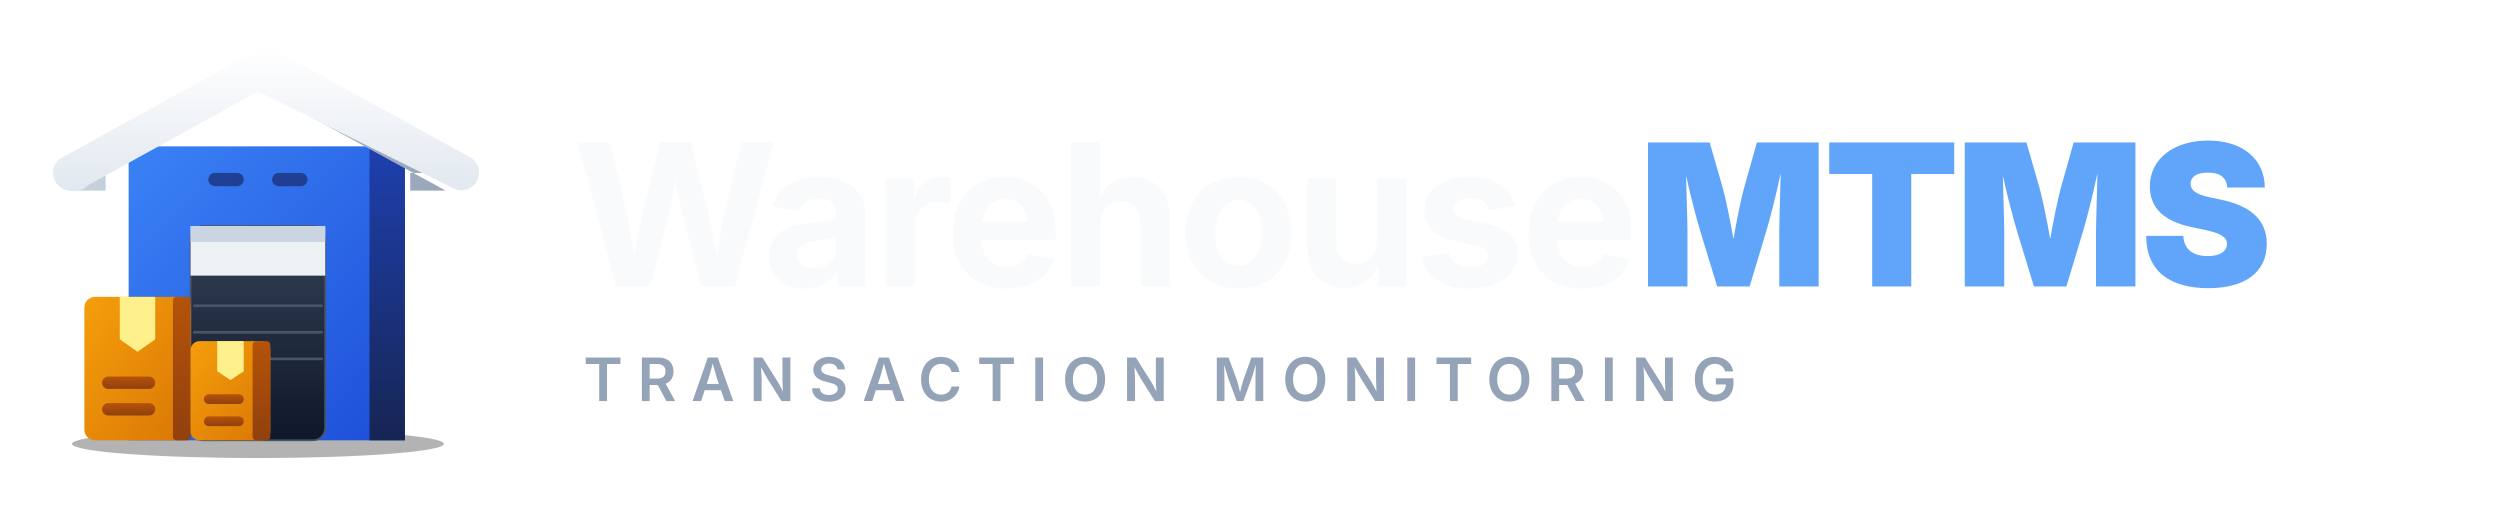
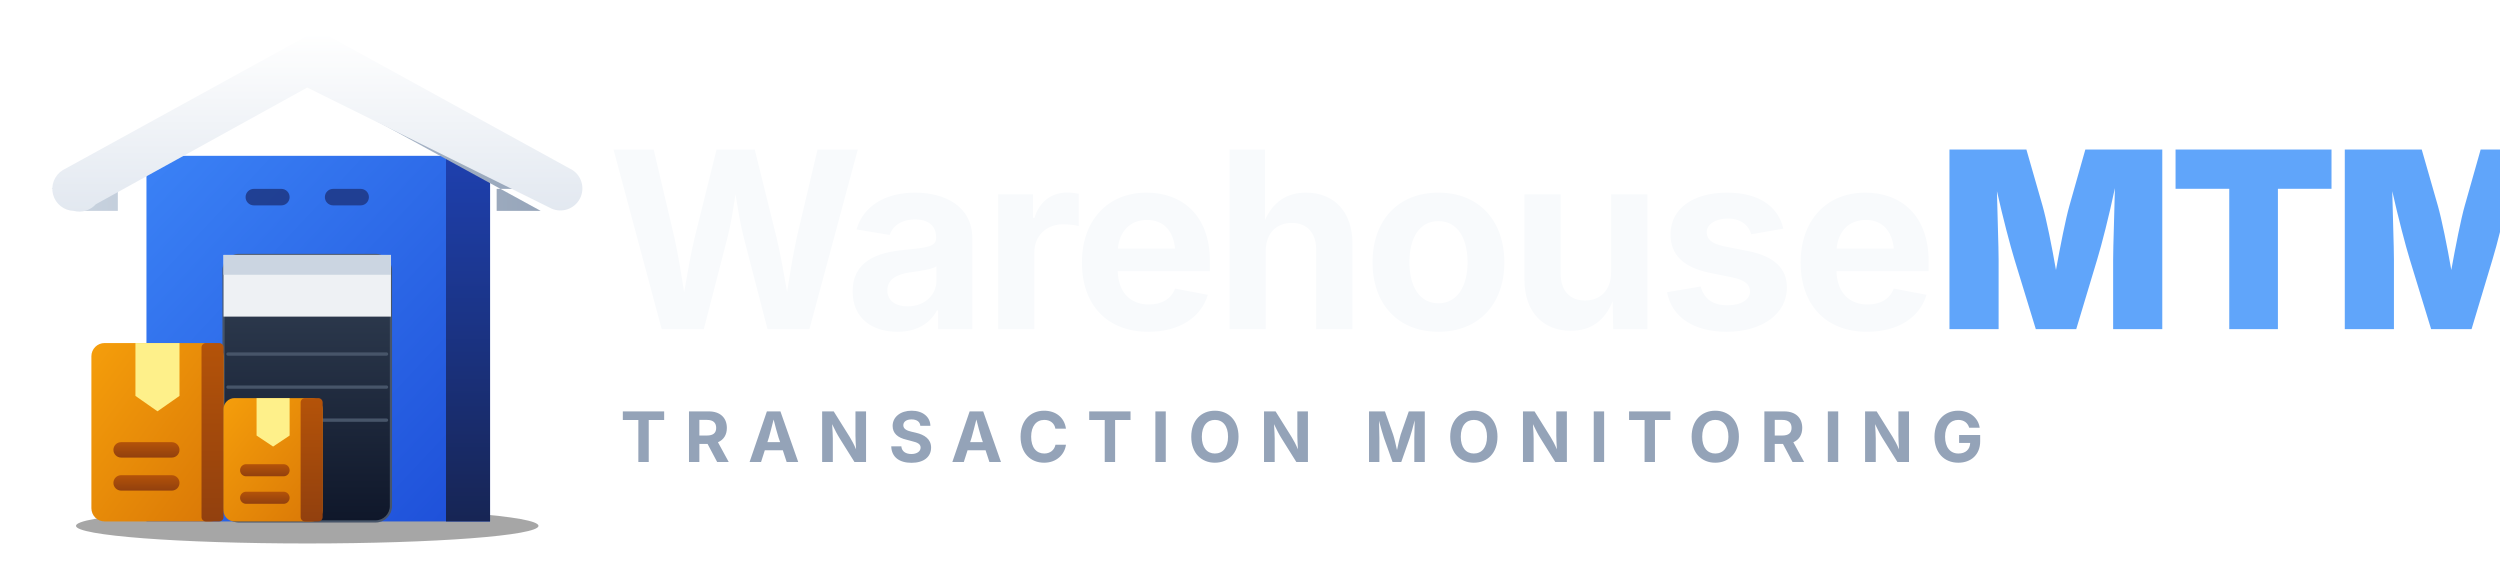
- <svg xmlns="http://www.w3.org/2000/svg" viewBox="0 0 480 100" width="100%" height="100%">
+ <svg xmlns="http://www.w3.org/2000/svg" viewBox="0 0 395 90" width="100%" height="100%">
  <defs>
    <linearGradient id="llWallGrad" x1="0%" y1="0%" x2="100%" y2="100%">
      <stop offset="0%" stop-color="#3b82f6" />
      <stop offset="100%" stop-color="#1d4ed8" />
    </linearGradient>
    <linearGradient id="llWallShadow" x1="0%" y1="0%" x2="0%" y2="100%">
      <stop offset="0%" stop-color="#1e40af" />
      <stop offset="100%" stop-color="#172554" />
    </linearGradient>
    <linearGradient id="llRoofTop" x1="0%" y1="0%" x2="0%" y2="100%">
      <stop offset="0%" stop-color="#ffffff" />
      <stop offset="100%" stop-color="#e2e8f0" />
    </linearGradient>
    <linearGradient id="llRoofFascia" x1="0%" y1="0%" x2="100%" y2="0%">
      <stop offset="0%" stop-color="#cbd5e1" />
      <stop offset="100%" stop-color="#94a3b8" />
    </linearGradient>
    <linearGradient id="llBoxMain" x1="0%" y1="0%" x2="100%" y2="100%">
      <stop offset="0%" stop-color="#f59e0b" />
      <stop offset="100%" stop-color="#d97706" />
    </linearGradient>
    <linearGradient id="llBoxShadow" x1="0%" y1="0%" x2="0%" y2="100%">
      <stop offset="0%" stop-color="#b45309" />
      <stop offset="100%" stop-color="#92400e" />
    </linearGradient>
    <linearGradient id="llDoorGrad" x1="0%" y1="0%" x2="0%" y2="100%">
      <stop offset="0%" stop-color="#334155" />
      <stop offset="100%" stop-color="#0f172a" />
    </linearGradient>
  </defs>
-   <g transform="translate(6, 6) scale(0.17)">
-     <ellipse cx="256" cy="466" rx="210" ry="16" fill="#000000" opacity="0.3" />
-     <path fill="url(#llWallGrad)" d="M110 130v332h312V130z" rx="6" />
-     <path fill="url(#llWallShadow)" d="M382 130v332h40V130z" />
-     <path fill="url(#llRoofFascia)" d="M256 32L24 160h60v20H44L256 64l212 116h-40v-20h60L256 32z" />
-     <path fill="url(#llRoofTop)" d="M44 180a20 20 0 01-10-37l222-122a20 20 0 0119 0l222 122a20 20 0 01-19 35L256 68 64 174a20 20 0 01-20 6z" />
+   <g transform="translate(4, 2) scale(0.174)">
+     <ellipse cx="256" cy="466" rx="210" ry="16" fill="#000000" opacity="0.35" />
+     <path fill="url(#llWallGrad)" d="M 110 130 v 332 h 312 V 130 z" rx="6" />
+     <path fill="url(#llWallShadow)" d="M 382 130 v 332 h 40 V 130 z" />
+     <path fill="url(#llRoofFascia)" d="M 256 32 L 24 160 h 60 v 20 H 44 L 256 64 l 212 116 h -40 v -20 h 60 L 256 32 z" />
+     <path fill="url(#llRoofTop)" d="M 44 180 a 20 20 0 0 1 -10 -37 l 222 -122 a 20 20 0 0 1 19 0 l 222 122 a 20 20 0 0 1 -19 35 L 256 68 L 64 174 a 20 20 0 0 1 -20 6 z" />
    <rect fill="#1e3a8a" x="200" y="160" width="40" height="15" rx="7.5" opacity="0.9" />
    <rect fill="#1e3a8a" x="272" y="160" width="40" height="15" rx="7.5" opacity="0.9" />
    <rect fill="url(#llDoorGrad)" x="180" y="220" width="152" height="242" rx="14" stroke="#475569" stroke-width="2" />
-     <path fill="#f8fafc" d="M180 220h152v56H180z" opacity="0.95" />
-     <path fill="#cbd5e1" d="M180 220h152v18H180z" />
+     <path fill="#f8fafc" d="M 180 220 h 152 v 56 H 180 z" opacity="0.95" />
+     <path fill="#cbd5e1" d="M 180 220 h 152 v 18 H 180 z" />
    <line x1="184" y1="310" x2="328" y2="310" stroke="#475569" stroke-width="3" stroke-linecap="round" />
    <line x1="184" y1="340" x2="328" y2="340" stroke="#475569" stroke-width="3" stroke-linecap="round" />
    <line x1="184" y1="370" x2="328" y2="370" stroke="#475569" stroke-width="3" stroke-linecap="round" />
    <rect fill="url(#llBoxMain)" x="60" y="300" width="120" height="162" rx="12" />
    <rect fill="url(#llBoxShadow)" x="160" y="300" width="20" height="162" rx="4" />
-     <path fill="#fef08a" d="M100 300h40v48l-20 14-20-14z" />
+     <path fill="#fef08a" d="M 100 300 h 40 v 48 l -20 14 l -20 -14 z" />
    <rect fill="url(#llBoxShadow)" x="80" y="390" width="60" height="14" rx="7" />
    <rect fill="url(#llBoxShadow)" x="80" y="420" width="60" height="14" rx="7" />
    <rect fill="url(#llBoxMain)" x="180" y="350" width="90" height="112" rx="10" />
    <rect fill="url(#llBoxShadow)" x="250" y="350" width="20" height="112" rx="4" />
-     <path fill="#fef08a" d="M210 350h30v34l-15 10-15-10z" />
+     <path fill="#fef08a" d="M 210 350 h 30 v 34 l -15 10 l -15 -10 z" />
    <rect fill="url(#llBoxShadow)" x="195" y="410" width="45" height="11" rx="5.5" />
    <rect fill="url(#llBoxShadow)" x="195" y="435" width="45" height="11" rx="5.5" />
  </g>
-   <text x="110" y="55" font-family="'Plus Jakarta Sans', 'Inter', -apple-system, BlinkMacSystemFont, 'Segoe UI', Roboto, sans-serif" font-weight="700" font-size="38" letter-spacing="-0.8" fill="#f8fafc">Warehouse<tspan font-weight="900" fill="#60a5fa">MTMS</tspan>
+   <text x="96" y="52" font-family="'Plus Jakarta Sans', 'Inter', -apple-system, BlinkMacSystemFont, 'Segoe UI', Roboto, sans-serif" font-weight="700" font-size="39" letter-spacing="-0.8" fill="#f8fafc">Warehouse<tspan font-weight="900" fill="#60a5fa">MTMS</tspan>
  </text>
-   <text x="112" y="77" font-family="'Plus Jakarta Sans', 'Inter', -apple-system, BlinkMacSystemFont, 'Segoe UI', Roboto, sans-serif" font-weight="600" font-size="11.5" letter-spacing="2.8" fill="#94a3b8">TRANSACTION MONITORING</text>
+   <text x="98" y="73" font-family="'Plus Jakarta Sans', 'Inter', -apple-system, BlinkMacSystemFont, 'Segoe UI', Roboto, sans-serif" font-weight="700" font-size="11" letter-spacing="2.8" fill="#94a3b8">TRANSACTION MONITORING</text>
</svg>
